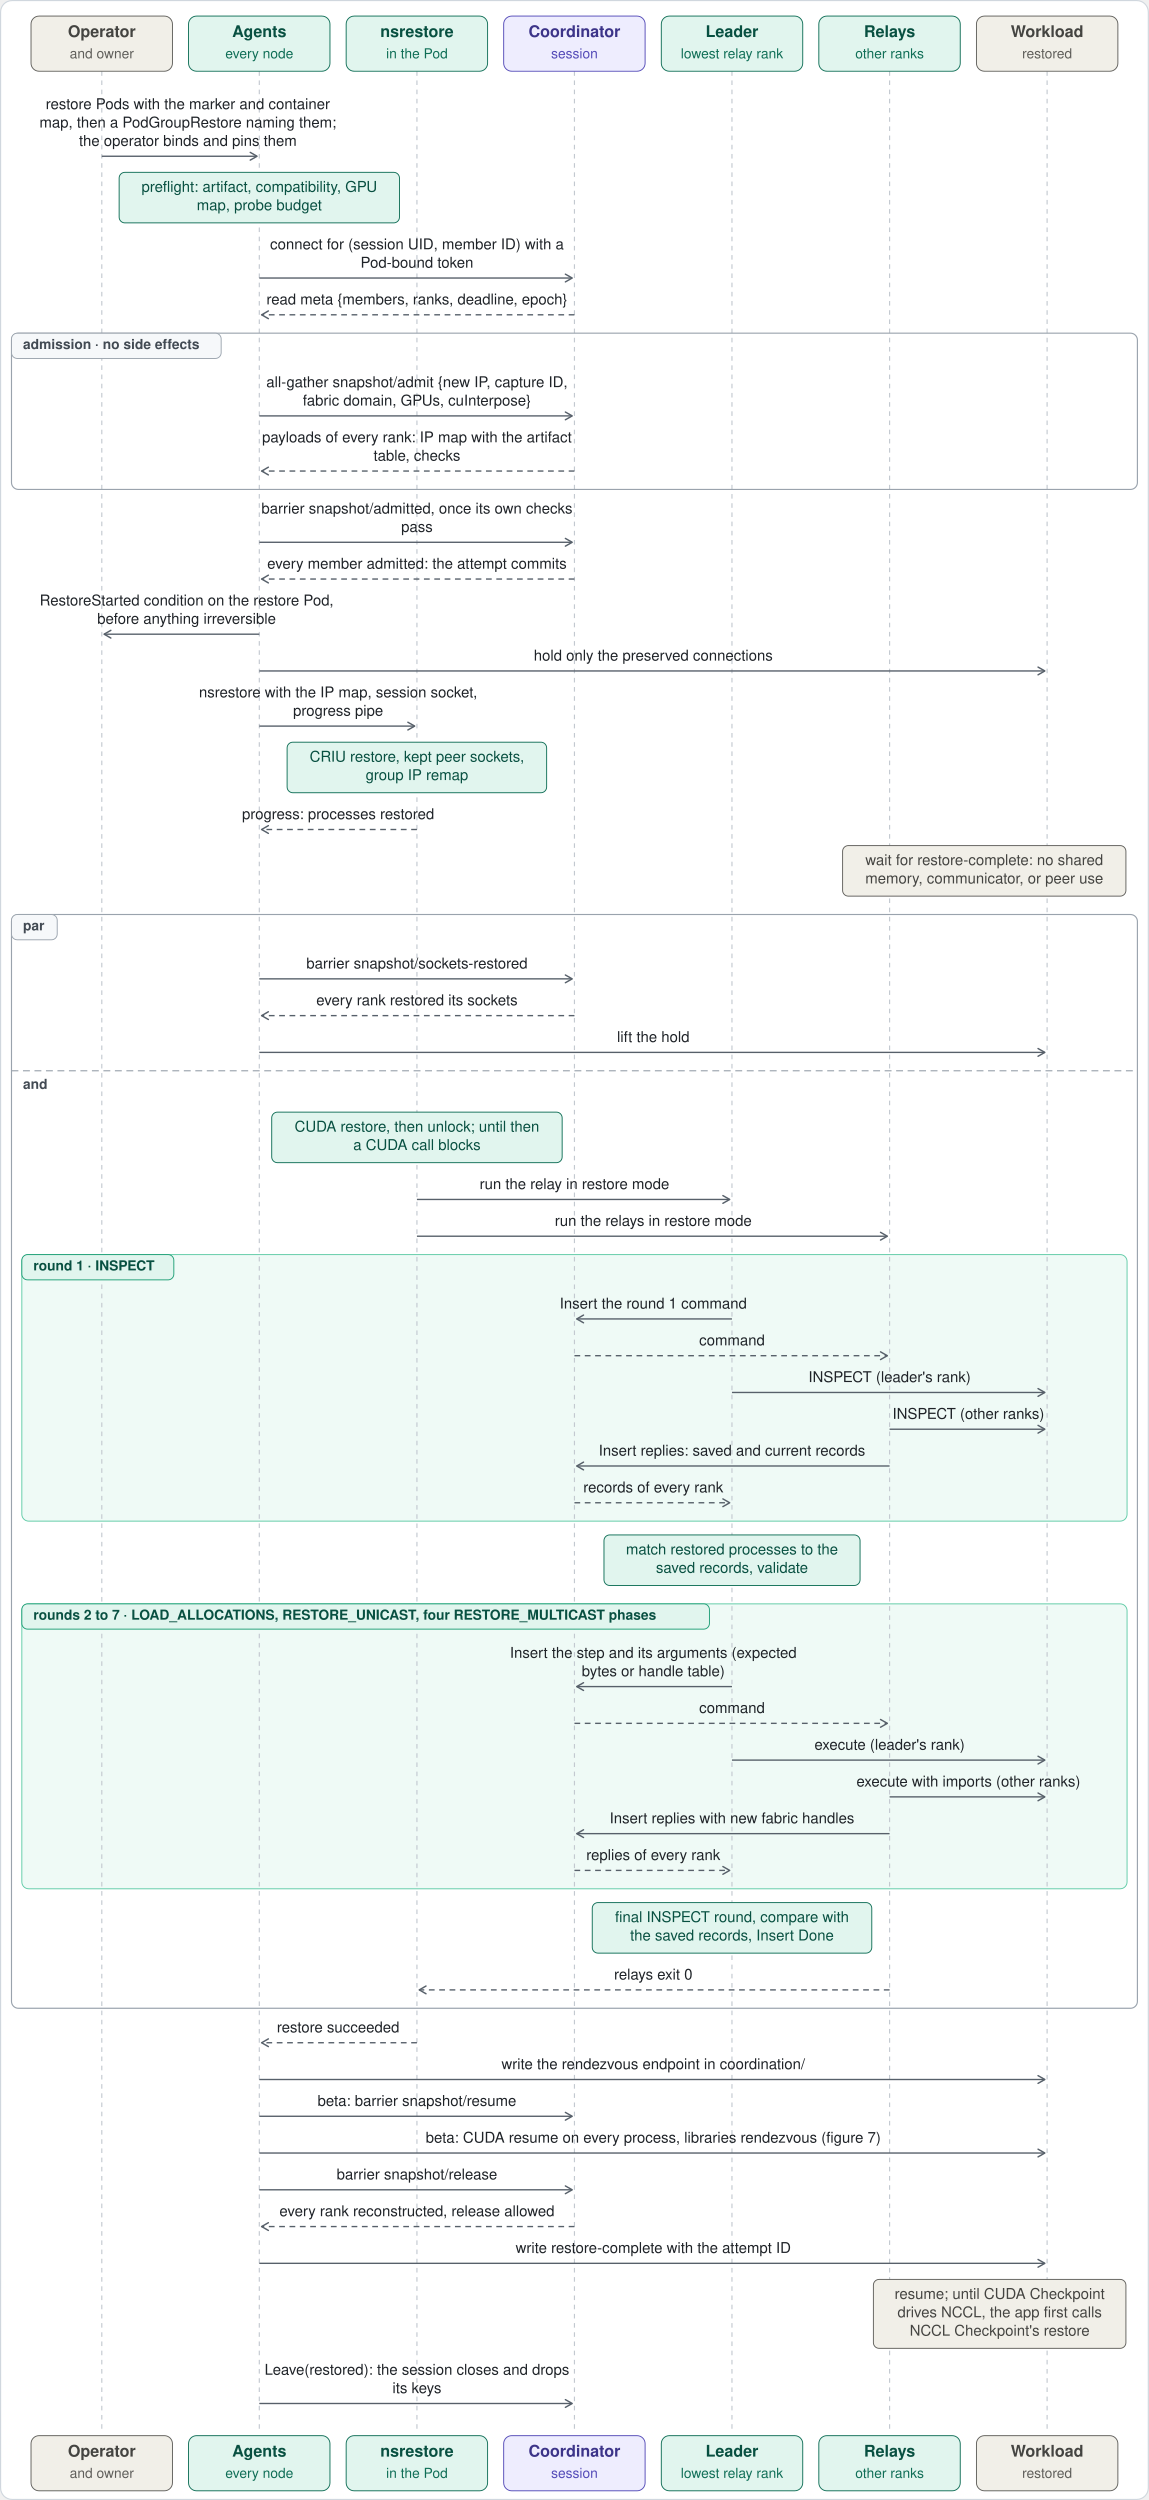
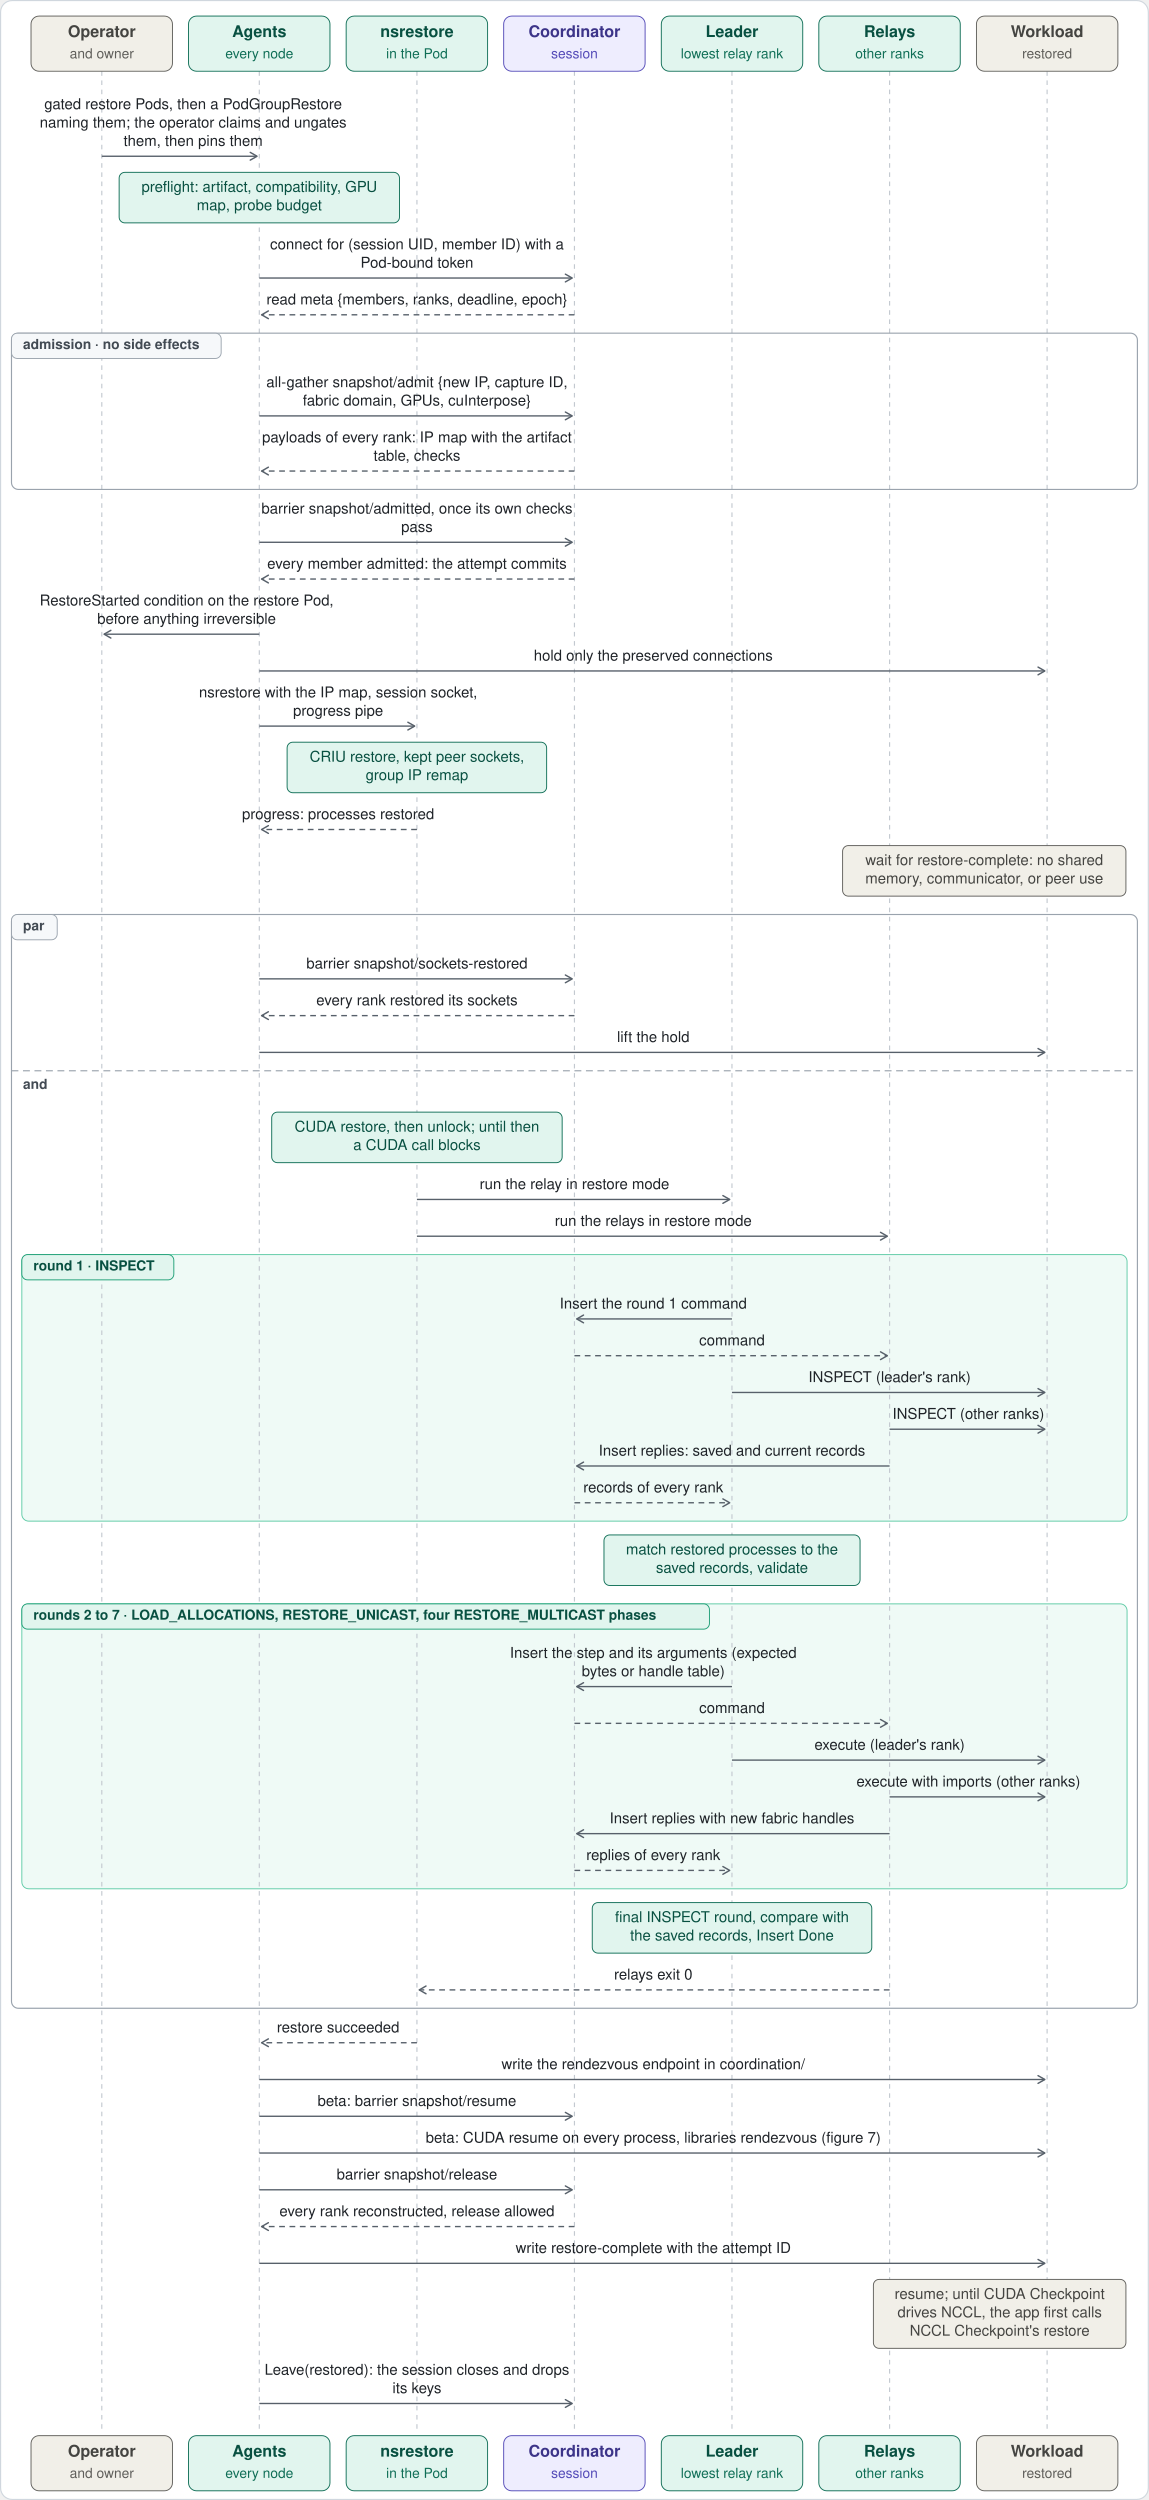
<svg xmlns="http://www.w3.org/2000/svg" width="1000" height="2176" viewBox="0 0 1000 2176" role="img" aria-labelledby="title desc">
  <style>
text{font-family:Helvetica,Arial,"Liberation Sans",sans-serif}
.bg{fill:#ffffff;stroke:#d0d7de}
.tx{fill:#1f2328}.tm{fill:#59636e}
.life{stroke:#c3c9d0}.arw{stroke:#57606a}.arwp{stroke:#7F77DD}
.ahp{stroke:#57606a;fill:none}.ahpp{stroke:#7F77DD;fill:none}
.frm{stroke:#9aa3ad;fill:none}.tag{fill:#f6f8fa;stroke:#9aa3ad}.tagt{fill:#424a53}
.note{fill:#f6f8fa;stroke:#c3c9d0}.notet{fill:#424a53}
.rnd{fill:#E1F5EE;fill-opacity:.55;stroke:#5DCAA5}.rndtag{fill:#E1F5EE;stroke:#1D9E75}.rndt{fill:#085041}
.cont{fill:none;stroke:#9aa3ad}.neutral{fill:#f6f8fa;stroke:#9aa3ad}
.k-p{fill:#EEEDFE;stroke:#534AB7}.k-p-t{fill:#3C3489}.k-p-s{fill:#534AB7}
.k-t{fill:#E1F5EE;stroke:#0F6E56}.k-t-t{fill:#085041}.k-t-s{fill:#0F6E56}
.k-g{fill:#F1EFE8;stroke:#5F5E5A}.k-g-t{fill:#444441}.k-g-s{fill:#5F5E5A}
.k-a{fill:#FAEEDA;stroke:#854F0B}.k-a-t{fill:#633806}.k-a-s{fill:#854F0B}
.k-r{fill:#FCEBEB;stroke:#A32D2D}.k-r-t{fill:#791F1F}.k-r-s{fill:#A32D2D}
.dot{fill:#1f2328}
@media (prefers-color-scheme: dark){
.bg{fill:#0d1117;stroke:#30363d}
.tx{fill:#e6edf3}.tm{fill:#9198a1}
.life{stroke:#3d444d}.arw{stroke:#9198a1}.ahp{stroke:#9198a1}
.frm{stroke:#57606a}.tag{fill:#151b23;stroke:#57606a}.tagt{fill:#d1d7e0}
.note{fill:#151b23;stroke:#3d444d}.notet{fill:#d1d7e0}
.rnd{fill:#085041;fill-opacity:.35;stroke:#1D9E75}.rndtag{fill:#085041;stroke:#5DCAA5}.rndt{fill:#E1F5EE}
.cont{stroke:#57606a}.neutral{fill:#151b23;stroke:#57606a}
.k-p{fill:#3C3489;stroke:#AFA9EC}.k-p-t{fill:#EEEDFE}.k-p-s{fill:#CECBF6}
.k-t{fill:#085041;stroke:#5DCAA5}.k-t-t{fill:#E1F5EE}.k-t-s{fill:#9FE1CB}
.k-g{fill:#444441;stroke:#B4B2A9}.k-g-t{fill:#F1EFE8}.k-g-s{fill:#D3D1C7}
.k-a{fill:#633806;stroke:#EF9F27}.k-a-t{fill:#FAEEDA}.k-a-s{fill:#FAC775}
.k-r{fill:#791F1F;stroke:#F09595}.k-r-t{fill:#FCEBEB}.k-r-s{fill:#F7C1C1}
.dot{fill:#e6edf3}
}
</style>
  <defs>
    <marker id="ah" viewBox="0 0 10 10" refX="8.5" refY="5" markerWidth="7" markerHeight="7" orient="auto-start-reverse">
      <path class="ahp" d="M1.5 1L8.5 5L1.5 9" stroke-width="1.5" stroke-linecap="round" stroke-linejoin="round" />
    </marker>
    <marker id="ahP" viewBox="0 0 10 10" refX="8.5" refY="5" markerWidth="7" markerHeight="7" orient="auto-start-reverse">
      <path class="ahpp" d="M1.5 1L8.5 5L1.5 9" stroke-width="1.5" stroke-linecap="round" stroke-linejoin="round" />
    </marker>
  </defs>
  <rect class="bg" x="0.5" y="0.5" width="999" height="2175" rx="10" />
  <rect class="rnd" x="19" y="1092.0" width="962" height="232.0" rx="6" stroke-width="0.8" />
  <rect class="rnd" x="19" y="1396.0" width="962" height="248.0" rx="6" stroke-width="0.8" />
  <line class="life" x1="88.6" y1="62.0" x2="88.6" y2="2116.0" stroke-width="1" stroke-dasharray="4 4" />
  <line class="life" x1="225.7" y1="62.0" x2="225.7" y2="2116.0" stroke-width="1" stroke-dasharray="4 4" />
  <line class="life" x1="362.9" y1="62.0" x2="362.9" y2="2116.0" stroke-width="1" stroke-dasharray="4 4" />
  <line class="life" x1="500.0" y1="62.0" x2="500.0" y2="2116.0" stroke-width="1" stroke-dasharray="4 4" />
  <line class="life" x1="637.1" y1="62.0" x2="637.1" y2="2116.0" stroke-width="1" stroke-dasharray="4 4" />
  <line class="life" x1="774.3" y1="62.0" x2="774.3" y2="2116.0" stroke-width="1" stroke-dasharray="4 4" />
  <line class="life" x1="911.4" y1="62.0" x2="911.4" y2="2116.0" stroke-width="1" stroke-dasharray="4 4" />
  <rect class="frm" x="10" y="290.0" width="980" height="136.0" rx="6" stroke-width="1" />
  <rect class="tag" x="10" y="290.0" width="182.5" height="22" rx="5" stroke-width="0.8" />
  <text x="20.0" y="301.0" class="tagt" font-size="12" font-weight="700" text-anchor="start" dominant-baseline="central">admission · no side effects</text>
  <rect class="rndtag" x="19" y="1092.0" width="132.3" height="22" rx="5" stroke-width="0.8" />
  <text x="29.0" y="1103.0" class="rndt" font-size="12" font-weight="700" text-anchor="start" dominant-baseline="central">round 1 · INSPECT</text>
  <rect class="rndtag" x="19" y="1396.0" width="598.5" height="22" rx="5" stroke-width="0.8" />
  <text x="29.0" y="1407.0" class="rndt" font-size="12" font-weight="700" text-anchor="start" dominant-baseline="central">rounds 2 to 7 · LOAD_ALLOCATIONS, RESTORE_UNICAST, four RESTORE_MULTICAST phases</text>
  <rect class="frm" x="10" y="796.0" width="980" height="952.0" rx="6" stroke-width="1" />
  <rect class="tag" x="10" y="796.0" width="39.8" height="22" rx="5" stroke-width="0.8" />
  <text x="20.0" y="807.0" class="tagt" font-size="12" font-weight="700" text-anchor="start" dominant-baseline="central">par</text>
  <line class="frm" x1="10.0" y1="932.0" x2="990.0" y2="932.0" stroke-width="1" stroke-dasharray="6 4" />
  <text x="20.0" y="945.0" class="tagt" font-size="12" font-weight="700" text-anchor="start" dominant-baseline="central">and</text>
-   <text x="163.5" y="92.0" class="tx" font-size="13" font-weight="400" text-anchor="middle" dominant-baseline="central">restore Pods with the marker and container</text>
-   <text x="163.5" y="108.0" class="tx" font-size="13" font-weight="400" text-anchor="middle" dominant-baseline="central">map, then a PodGroupRestore naming them;</text>
-   <text x="163.5" y="124.0" class="tx" font-size="13" font-weight="400" text-anchor="middle" dominant-baseline="central">the operator binds and pins them</text>
+   <text x="168.1" y="92.0" class="tx" font-size="13" font-weight="400" text-anchor="middle" dominant-baseline="central">gated restore Pods, then a PodGroupRestore</text>
+   <text x="168.1" y="108.0" class="tx" font-size="13" font-weight="400" text-anchor="middle" dominant-baseline="central">naming them; the operator claims and ungates</text>
+   <text x="168.1" y="124.0" class="tx" font-size="13" font-weight="400" text-anchor="middle" dominant-baseline="central">them, then pins them</text>
  <line class="arw" x1="88.6" y1="136.0" x2="223.7" y2="136.0" stroke-width="1.2" marker-end="url(#ah)" />
  <rect class="k-t" x="103.7" y="150.0" width="244.0" height="44" rx="5" stroke-width="0.8" />
  <text x="225.7" y="164.0" class="k-t-t" font-size="13" font-weight="400" text-anchor="middle" dominant-baseline="central">preflight: artifact, compatibility, GPU</text>
  <text x="225.7" y="180.0" class="k-t-t" font-size="13" font-weight="400" text-anchor="middle" dominant-baseline="central">map, probe budget</text>
  <text x="362.9" y="214.0" class="tx" font-size="13" font-weight="400" text-anchor="middle" dominant-baseline="central">connect for (session UID, member ID) with a</text>
  <text x="362.9" y="230.0" class="tx" font-size="13" font-weight="400" text-anchor="middle" dominant-baseline="central">Pod-bound token</text>
  <line class="arw" x1="225.7" y1="242.0" x2="498.0" y2="242.0" stroke-width="1.2" marker-end="url(#ah)" />
  <text x="362.9" y="262.0" class="tx" font-size="13" font-weight="400" text-anchor="middle" dominant-baseline="central">read meta {members, ranks, deadline, epoch}</text>
  <line class="arw" x1="500.0" y1="274.0" x2="227.7" y2="274.0" stroke-width="1.2" stroke-dasharray="5 4" marker-end="url(#ah)" />
  <text x="362.9" y="334.0" class="tx" font-size="13" font-weight="400" text-anchor="middle" dominant-baseline="central">all-gather snapshot/admit {new IP, capture ID,</text>
  <text x="362.9" y="350.0" class="tx" font-size="13" font-weight="400" text-anchor="middle" dominant-baseline="central">fabric domain, GPUs, cuInterpose}</text>
  <line class="arw" x1="225.7" y1="362.0" x2="498.0" y2="362.0" stroke-width="1.2" marker-end="url(#ah)" />
  <text x="362.9" y="382.0" class="tx" font-size="13" font-weight="400" text-anchor="middle" dominant-baseline="central">payloads of every rank: IP map with the artifact</text>
  <text x="362.9" y="398.0" class="tx" font-size="13" font-weight="400" text-anchor="middle" dominant-baseline="central">table, checks</text>
  <line class="arw" x1="500.0" y1="410.0" x2="227.7" y2="410.0" stroke-width="1.2" stroke-dasharray="5 4" marker-end="url(#ah)" />
  <text x="362.9" y="444.0" class="tx" font-size="13" font-weight="400" text-anchor="middle" dominant-baseline="central">barrier snapshot/admitted, once its own checks</text>
  <text x="362.9" y="460.0" class="tx" font-size="13" font-weight="400" text-anchor="middle" dominant-baseline="central">pass</text>
  <line class="arw" x1="225.7" y1="472.0" x2="498.0" y2="472.0" stroke-width="1.2" marker-end="url(#ah)" />
  <text x="362.9" y="492.0" class="tx" font-size="13" font-weight="400" text-anchor="middle" dominant-baseline="central">every member admitted: the attempt commits</text>
  <line class="arw" x1="500.0" y1="504.0" x2="227.7" y2="504.0" stroke-width="1.2" stroke-dasharray="5 4" marker-end="url(#ah)" />
  <text x="162.4" y="524.0" class="tx" font-size="13" font-weight="400" text-anchor="middle" dominant-baseline="central">RestoreStarted condition on the restore Pod,</text>
  <text x="162.4" y="540.0" class="tx" font-size="13" font-weight="400" text-anchor="middle" dominant-baseline="central">before anything irreversible</text>
  <line class="arw" x1="225.7" y1="552.0" x2="90.6" y2="552.0" stroke-width="1.2" marker-end="url(#ah)" />
  <text x="568.6" y="572.0" class="tx" font-size="13" font-weight="400" text-anchor="middle" dominant-baseline="central">hold only the preserved connections</text>
  <line class="arw" x1="225.7" y1="584.0" x2="909.4" y2="584.0" stroke-width="1.2" marker-end="url(#ah)" />
  <text x="294.3" y="604.0" class="tx" font-size="13" font-weight="400" text-anchor="middle" dominant-baseline="central">nsrestore with the IP map, session socket,</text>
  <text x="294.3" y="620.0" class="tx" font-size="13" font-weight="400" text-anchor="middle" dominant-baseline="central">progress pipe</text>
  <line class="arw" x1="225.7" y1="632.0" x2="360.9" y2="632.0" stroke-width="1.2" marker-end="url(#ah)" />
  <rect class="k-t" x="249.9" y="646.0" width="225.9" height="44" rx="5" stroke-width="0.8" />
  <text x="362.9" y="660.0" class="k-t-t" font-size="13" font-weight="400" text-anchor="middle" dominant-baseline="central">CRIU restore, kept peer sockets,</text>
  <text x="362.9" y="676.0" class="k-t-t" font-size="13" font-weight="400" text-anchor="middle" dominant-baseline="central">group IP remap</text>
  <text x="294.3" y="710.0" class="tx" font-size="13" font-weight="400" text-anchor="middle" dominant-baseline="central">progress: processes restored</text>
  <line class="arw" x1="362.9" y1="722.0" x2="227.7" y2="722.0" stroke-width="1.2" stroke-dasharray="5 4" marker-end="url(#ah)" />
  <rect class="k-g" x="733.4" y="736.0" width="246.6" height="44" rx="5" stroke-width="0.8" />
  <text x="856.7" y="750.0" class="k-g-t" font-size="13" font-weight="400" text-anchor="middle" dominant-baseline="central">wait for restore-complete: no shared</text>
  <text x="856.7" y="766.0" class="k-g-t" font-size="13" font-weight="400" text-anchor="middle" dominant-baseline="central">memory, communicator, or peer use</text>
  <text x="362.9" y="840.0" class="tx" font-size="13" font-weight="400" text-anchor="middle" dominant-baseline="central">barrier snapshot/sockets-restored</text>
  <line class="arw" x1="225.7" y1="852.0" x2="498.0" y2="852.0" stroke-width="1.2" marker-end="url(#ah)" />
  <text x="362.9" y="872.0" class="tx" font-size="13" font-weight="400" text-anchor="middle" dominant-baseline="central">every rank restored its sockets</text>
  <line class="arw" x1="500.0" y1="884.0" x2="227.7" y2="884.0" stroke-width="1.2" stroke-dasharray="5 4" marker-end="url(#ah)" />
  <text x="568.6" y="904.0" class="tx" font-size="13" font-weight="400" text-anchor="middle" dominant-baseline="central">lift the hold</text>
  <line class="arw" x1="225.7" y1="916.0" x2="909.4" y2="916.0" stroke-width="1.2" marker-end="url(#ah)" />
  <rect class="k-t" x="236.5" y="968.0" width="252.8" height="44" rx="5" stroke-width="0.8" />
  <text x="362.9" y="982.0" class="k-t-t" font-size="13" font-weight="400" text-anchor="middle" dominant-baseline="central">CUDA restore, then unlock; until then</text>
  <text x="362.9" y="998.0" class="k-t-t" font-size="13" font-weight="400" text-anchor="middle" dominant-baseline="central">a CUDA call blocks</text>
  <text x="500.0" y="1032.0" class="tx" font-size="13" font-weight="400" text-anchor="middle" dominant-baseline="central">run the relay in restore mode</text>
  <line class="arw" x1="362.9" y1="1044.0" x2="635.1" y2="1044.0" stroke-width="1.2" marker-end="url(#ah)" />
  <text x="568.6" y="1064.0" class="tx" font-size="13" font-weight="400" text-anchor="middle" dominant-baseline="central">run the relays in restore mode</text>
  <line class="arw" x1="362.9" y1="1076.0" x2="772.3" y2="1076.0" stroke-width="1.2" marker-end="url(#ah)" />
  <text x="568.6" y="1136.0" class="tx" font-size="13" font-weight="400" text-anchor="middle" dominant-baseline="central">Insert the round 1 command</text>
  <line class="arw" x1="637.1" y1="1148.0" x2="502.0" y2="1148.0" stroke-width="1.2" marker-end="url(#ah)" />
  <text x="637.1" y="1168.0" class="tx" font-size="13" font-weight="400" text-anchor="middle" dominant-baseline="central">command</text>
  <line class="arw" x1="500.0" y1="1180.0" x2="772.3" y2="1180.0" stroke-width="1.2" stroke-dasharray="5 4" marker-end="url(#ah)" />
  <text x="774.3" y="1200.0" class="tx" font-size="13" font-weight="400" text-anchor="middle" dominant-baseline="central">INSPECT (leader's rank)</text>
  <line class="arw" x1="637.1" y1="1212.0" x2="909.4" y2="1212.0" stroke-width="1.2" marker-end="url(#ah)" />
  <text x="842.9" y="1232.0" class="tx" font-size="13" font-weight="400" text-anchor="middle" dominant-baseline="central">INSPECT (other ranks)</text>
  <line class="arw" x1="774.3" y1="1244.0" x2="909.4" y2="1244.0" stroke-width="1.2" marker-end="url(#ah)" />
  <text x="637.1" y="1264.0" class="tx" font-size="13" font-weight="400" text-anchor="middle" dominant-baseline="central">Insert replies: saved and current records</text>
  <line class="arw" x1="774.3" y1="1276.0" x2="502.0" y2="1276.0" stroke-width="1.2" marker-end="url(#ah)" />
  <text x="568.6" y="1296.0" class="tx" font-size="13" font-weight="400" text-anchor="middle" dominant-baseline="central">records of every rank</text>
  <line class="arw" x1="500.0" y1="1308.0" x2="635.1" y2="1308.0" stroke-width="1.2" stroke-dasharray="5 4" marker-end="url(#ah)" />
  <rect class="k-t" x="525.7" y="1336.0" width="222.9" height="44" rx="5" stroke-width="0.8" />
  <text x="637.1" y="1350.0" class="k-t-t" font-size="13" font-weight="400" text-anchor="middle" dominant-baseline="central">match restored processes to the</text>
  <text x="637.1" y="1366.0" class="k-t-t" font-size="13" font-weight="400" text-anchor="middle" dominant-baseline="central">saved records, validate</text>
  <text x="568.6" y="1440.0" class="tx" font-size="13" font-weight="400" text-anchor="middle" dominant-baseline="central">Insert the step and its arguments (expected</text>
  <text x="568.6" y="1456.0" class="tx" font-size="13" font-weight="400" text-anchor="middle" dominant-baseline="central">bytes or handle table)</text>
  <line class="arw" x1="637.1" y1="1468.0" x2="502.0" y2="1468.0" stroke-width="1.2" marker-end="url(#ah)" />
  <text x="637.1" y="1488.0" class="tx" font-size="13" font-weight="400" text-anchor="middle" dominant-baseline="central">command</text>
  <line class="arw" x1="500.0" y1="1500.0" x2="772.3" y2="1500.0" stroke-width="1.2" stroke-dasharray="5 4" marker-end="url(#ah)" />
  <text x="774.3" y="1520.0" class="tx" font-size="13" font-weight="400" text-anchor="middle" dominant-baseline="central">execute (leader's rank)</text>
  <line class="arw" x1="637.1" y1="1532.0" x2="909.4" y2="1532.0" stroke-width="1.2" marker-end="url(#ah)" />
  <text x="842.9" y="1552.0" class="tx" font-size="13" font-weight="400" text-anchor="middle" dominant-baseline="central">execute with imports (other ranks)</text>
  <line class="arw" x1="774.3" y1="1564.0" x2="909.4" y2="1564.0" stroke-width="1.2" marker-end="url(#ah)" />
  <text x="637.1" y="1584.0" class="tx" font-size="13" font-weight="400" text-anchor="middle" dominant-baseline="central">Insert replies with new fabric handles</text>
  <line class="arw" x1="774.3" y1="1596.0" x2="502.0" y2="1596.0" stroke-width="1.2" marker-end="url(#ah)" />
  <text x="568.6" y="1616.0" class="tx" font-size="13" font-weight="400" text-anchor="middle" dominant-baseline="central">replies of every rank</text>
  <line class="arw" x1="500.0" y1="1628.0" x2="635.1" y2="1628.0" stroke-width="1.2" stroke-dasharray="5 4" marker-end="url(#ah)" />
  <rect class="k-t" x="515.5" y="1656.0" width="243.3" height="44" rx="5" stroke-width="0.8" />
  <text x="637.1" y="1670.0" class="k-t-t" font-size="13" font-weight="400" text-anchor="middle" dominant-baseline="central">final INSPECT round, compare with</text>
  <text x="637.1" y="1686.0" class="k-t-t" font-size="13" font-weight="400" text-anchor="middle" dominant-baseline="central">the saved records, Insert Done</text>
  <text x="568.6" y="1720.0" class="tx" font-size="13" font-weight="400" text-anchor="middle" dominant-baseline="central">relays exit 0</text>
  <line class="arw" x1="774.3" y1="1732.0" x2="364.9" y2="1732.0" stroke-width="1.2" stroke-dasharray="5 4" marker-end="url(#ah)" />
  <text x="294.3" y="1766.0" class="tx" font-size="13" font-weight="400" text-anchor="middle" dominant-baseline="central">restore succeeded</text>
  <line class="arw" x1="362.9" y1="1778.0" x2="227.7" y2="1778.0" stroke-width="1.2" stroke-dasharray="5 4" marker-end="url(#ah)" />
  <text x="568.6" y="1798.0" class="tx" font-size="13" font-weight="400" text-anchor="middle" dominant-baseline="central">write the rendezvous endpoint in coordination/</text>
  <line class="arw" x1="225.7" y1="1810.0" x2="909.4" y2="1810.0" stroke-width="1.2" marker-end="url(#ah)" />
  <text x="362.9" y="1830.0" class="tx" font-size="13" font-weight="400" text-anchor="middle" dominant-baseline="central">beta: barrier snapshot/resume</text>
  <line class="arw" x1="225.7" y1="1842.0" x2="498.0" y2="1842.0" stroke-width="1.2" marker-end="url(#ah)" />
  <text x="568.6" y="1862.0" class="tx" font-size="13" font-weight="400" text-anchor="middle" dominant-baseline="central">beta: CUDA resume on every process, libraries rendezvous (figure 7)</text>
  <line class="arw" x1="225.7" y1="1874.0" x2="909.4" y2="1874.0" stroke-width="1.2" marker-end="url(#ah)" />
  <text x="362.9" y="1894.0" class="tx" font-size="13" font-weight="400" text-anchor="middle" dominant-baseline="central">barrier snapshot/release</text>
  <line class="arw" x1="225.7" y1="1906.0" x2="498.0" y2="1906.0" stroke-width="1.2" marker-end="url(#ah)" />
  <text x="362.9" y="1926.0" class="tx" font-size="13" font-weight="400" text-anchor="middle" dominant-baseline="central">every rank reconstructed, release allowed</text>
  <line class="arw" x1="500.0" y1="1938.0" x2="227.7" y2="1938.0" stroke-width="1.2" stroke-dasharray="5 4" marker-end="url(#ah)" />
  <text x="568.6" y="1958.0" class="tx" font-size="13" font-weight="400" text-anchor="middle" dominant-baseline="central">write restore-complete with the attempt ID</text>
  <line class="arw" x1="225.7" y1="1970.0" x2="909.4" y2="1970.0" stroke-width="1.2" marker-end="url(#ah)" />
  <rect class="k-g" x="760.2" y="1984.0" width="219.8" height="60" rx="5" stroke-width="0.8" />
  <text x="870.1" y="1998.0" class="k-g-t" font-size="13" font-weight="400" text-anchor="middle" dominant-baseline="central">resume; until CUDA Checkpoint</text>
  <text x="870.1" y="2014.0" class="k-g-t" font-size="13" font-weight="400" text-anchor="middle" dominant-baseline="central">drives NCCL, the app first calls</text>
  <text x="870.1" y="2030.0" class="k-g-t" font-size="13" font-weight="400" text-anchor="middle" dominant-baseline="central">NCCL Checkpoint's restore</text>
  <text x="362.9" y="2064.0" class="tx" font-size="13" font-weight="400" text-anchor="middle" dominant-baseline="central">Leave(restored): the session closes and drops</text>
  <text x="362.9" y="2080.0" class="tx" font-size="13" font-weight="400" text-anchor="middle" dominant-baseline="central">its keys</text>
  <line class="arw" x1="225.7" y1="2092.0" x2="498.0" y2="2092.0" stroke-width="1.2" marker-end="url(#ah)" />
  <rect class="k-g" x="27.0" y="14.0" width="123.1" height="48.0" rx="7" stroke-width="0.8" />
  <text x="88.6" y="29.0" class="k-g-t" font-size="14" font-weight="700" text-anchor="middle" dominant-baseline="central">Operator</text>
  <text x="88.6" y="48.0" class="k-g-s" font-size="12" font-weight="400" text-anchor="middle" dominant-baseline="central">and owner</text>
  <rect class="k-g" x="27.0" y="2120.0" width="123.1" height="48.0" rx="7" stroke-width="0.8" />
  <text x="88.6" y="2135.0" class="k-g-t" font-size="14" font-weight="700" text-anchor="middle" dominant-baseline="central">Operator</text>
  <text x="88.6" y="2154.0" class="k-g-s" font-size="12" font-weight="400" text-anchor="middle" dominant-baseline="central">and owner</text>
  <rect class="k-t" x="164.1" y="14.0" width="123.1" height="48.0" rx="7" stroke-width="0.8" />
  <text x="225.7" y="29.0" class="k-t-t" font-size="14" font-weight="700" text-anchor="middle" dominant-baseline="central">Agents</text>
  <text x="225.7" y="48.0" class="k-t-s" font-size="12" font-weight="400" text-anchor="middle" dominant-baseline="central">every node</text>
  <rect class="k-t" x="164.1" y="2120.0" width="123.1" height="48.0" rx="7" stroke-width="0.8" />
  <text x="225.7" y="2135.0" class="k-t-t" font-size="14" font-weight="700" text-anchor="middle" dominant-baseline="central">Agents</text>
  <text x="225.7" y="2154.0" class="k-t-s" font-size="12" font-weight="400" text-anchor="middle" dominant-baseline="central">every node</text>
  <rect class="k-t" x="301.3" y="14.0" width="123.1" height="48.0" rx="7" stroke-width="0.8" />
  <text x="362.9" y="29.0" class="k-t-t" font-size="14" font-weight="700" text-anchor="middle" dominant-baseline="central">nsrestore</text>
  <text x="362.9" y="48.0" class="k-t-s" font-size="12" font-weight="400" text-anchor="middle" dominant-baseline="central">in the Pod</text>
  <rect class="k-t" x="301.3" y="2120.0" width="123.1" height="48.0" rx="7" stroke-width="0.8" />
  <text x="362.9" y="2135.0" class="k-t-t" font-size="14" font-weight="700" text-anchor="middle" dominant-baseline="central">nsrestore</text>
  <text x="362.9" y="2154.0" class="k-t-s" font-size="12" font-weight="400" text-anchor="middle" dominant-baseline="central">in the Pod</text>
  <rect class="k-p" x="438.4" y="14.0" width="123.1" height="48.0" rx="7" stroke-width="0.8" />
  <text x="500.0" y="29.0" class="k-p-t" font-size="14" font-weight="700" text-anchor="middle" dominant-baseline="central">Coordinator</text>
  <text x="500.0" y="48.0" class="k-p-s" font-size="12" font-weight="400" text-anchor="middle" dominant-baseline="central">session</text>
  <rect class="k-p" x="438.4" y="2120.0" width="123.1" height="48.0" rx="7" stroke-width="0.8" />
  <text x="500.0" y="2135.0" class="k-p-t" font-size="14" font-weight="700" text-anchor="middle" dominant-baseline="central">Coordinator</text>
  <text x="500.0" y="2154.0" class="k-p-s" font-size="12" font-weight="400" text-anchor="middle" dominant-baseline="central">session</text>
  <rect class="k-t" x="575.6" y="14.0" width="123.1" height="48.0" rx="7" stroke-width="0.8" />
  <text x="637.1" y="29.0" class="k-t-t" font-size="14" font-weight="700" text-anchor="middle" dominant-baseline="central">Leader</text>
  <text x="637.1" y="48.0" class="k-t-s" font-size="12" font-weight="400" text-anchor="middle" dominant-baseline="central">lowest relay rank</text>
  <rect class="k-t" x="575.6" y="2120.0" width="123.1" height="48.0" rx="7" stroke-width="0.8" />
  <text x="637.1" y="2135.0" class="k-t-t" font-size="14" font-weight="700" text-anchor="middle" dominant-baseline="central">Leader</text>
  <text x="637.1" y="2154.0" class="k-t-s" font-size="12" font-weight="400" text-anchor="middle" dominant-baseline="central">lowest relay rank</text>
  <rect class="k-t" x="712.7" y="14.0" width="123.1" height="48.0" rx="7" stroke-width="0.8" />
  <text x="774.3" y="29.0" class="k-t-t" font-size="14" font-weight="700" text-anchor="middle" dominant-baseline="central">Relays</text>
  <text x="774.3" y="48.0" class="k-t-s" font-size="12" font-weight="400" text-anchor="middle" dominant-baseline="central">other ranks</text>
  <rect class="k-t" x="712.7" y="2120.0" width="123.1" height="48.0" rx="7" stroke-width="0.8" />
  <text x="774.3" y="2135.0" class="k-t-t" font-size="14" font-weight="700" text-anchor="middle" dominant-baseline="central">Relays</text>
  <text x="774.3" y="2154.0" class="k-t-s" font-size="12" font-weight="400" text-anchor="middle" dominant-baseline="central">other ranks</text>
  <rect class="k-g" x="849.9" y="14.0" width="123.1" height="48.0" rx="7" stroke-width="0.8" />
  <text x="911.4" y="29.0" class="k-g-t" font-size="14" font-weight="700" text-anchor="middle" dominant-baseline="central">Workload</text>
  <text x="911.4" y="48.0" class="k-g-s" font-size="12" font-weight="400" text-anchor="middle" dominant-baseline="central">restored</text>
  <rect class="k-g" x="849.9" y="2120.0" width="123.1" height="48.0" rx="7" stroke-width="0.8" />
  <text x="911.4" y="2135.0" class="k-g-t" font-size="14" font-weight="700" text-anchor="middle" dominant-baseline="central">Workload</text>
  <text x="911.4" y="2154.0" class="k-g-s" font-size="12" font-weight="400" text-anchor="middle" dominant-baseline="central">restored</text>
</svg>
